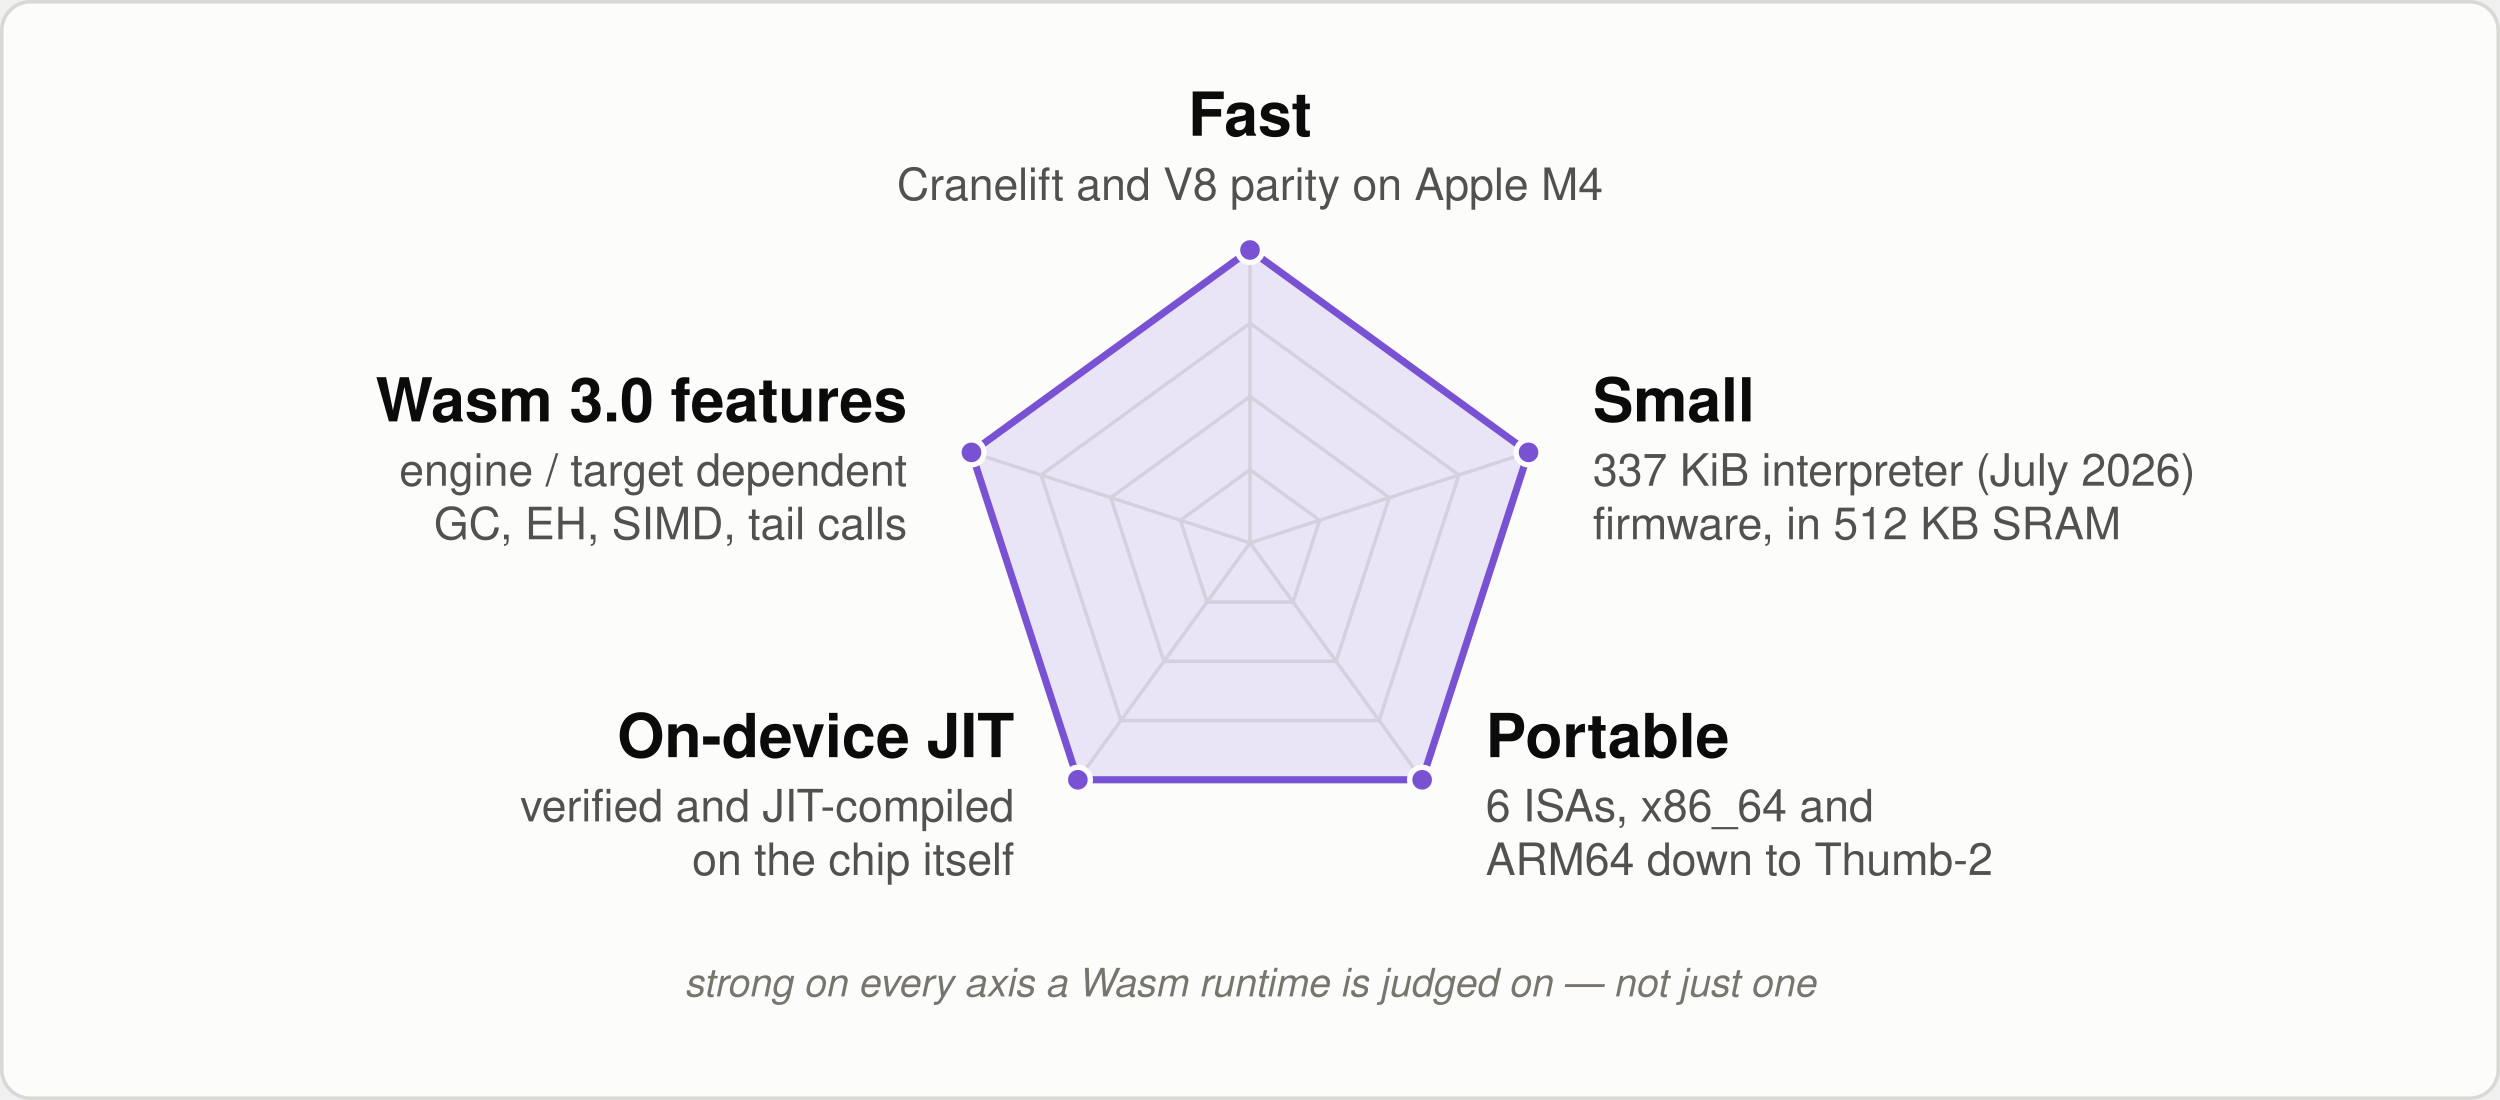
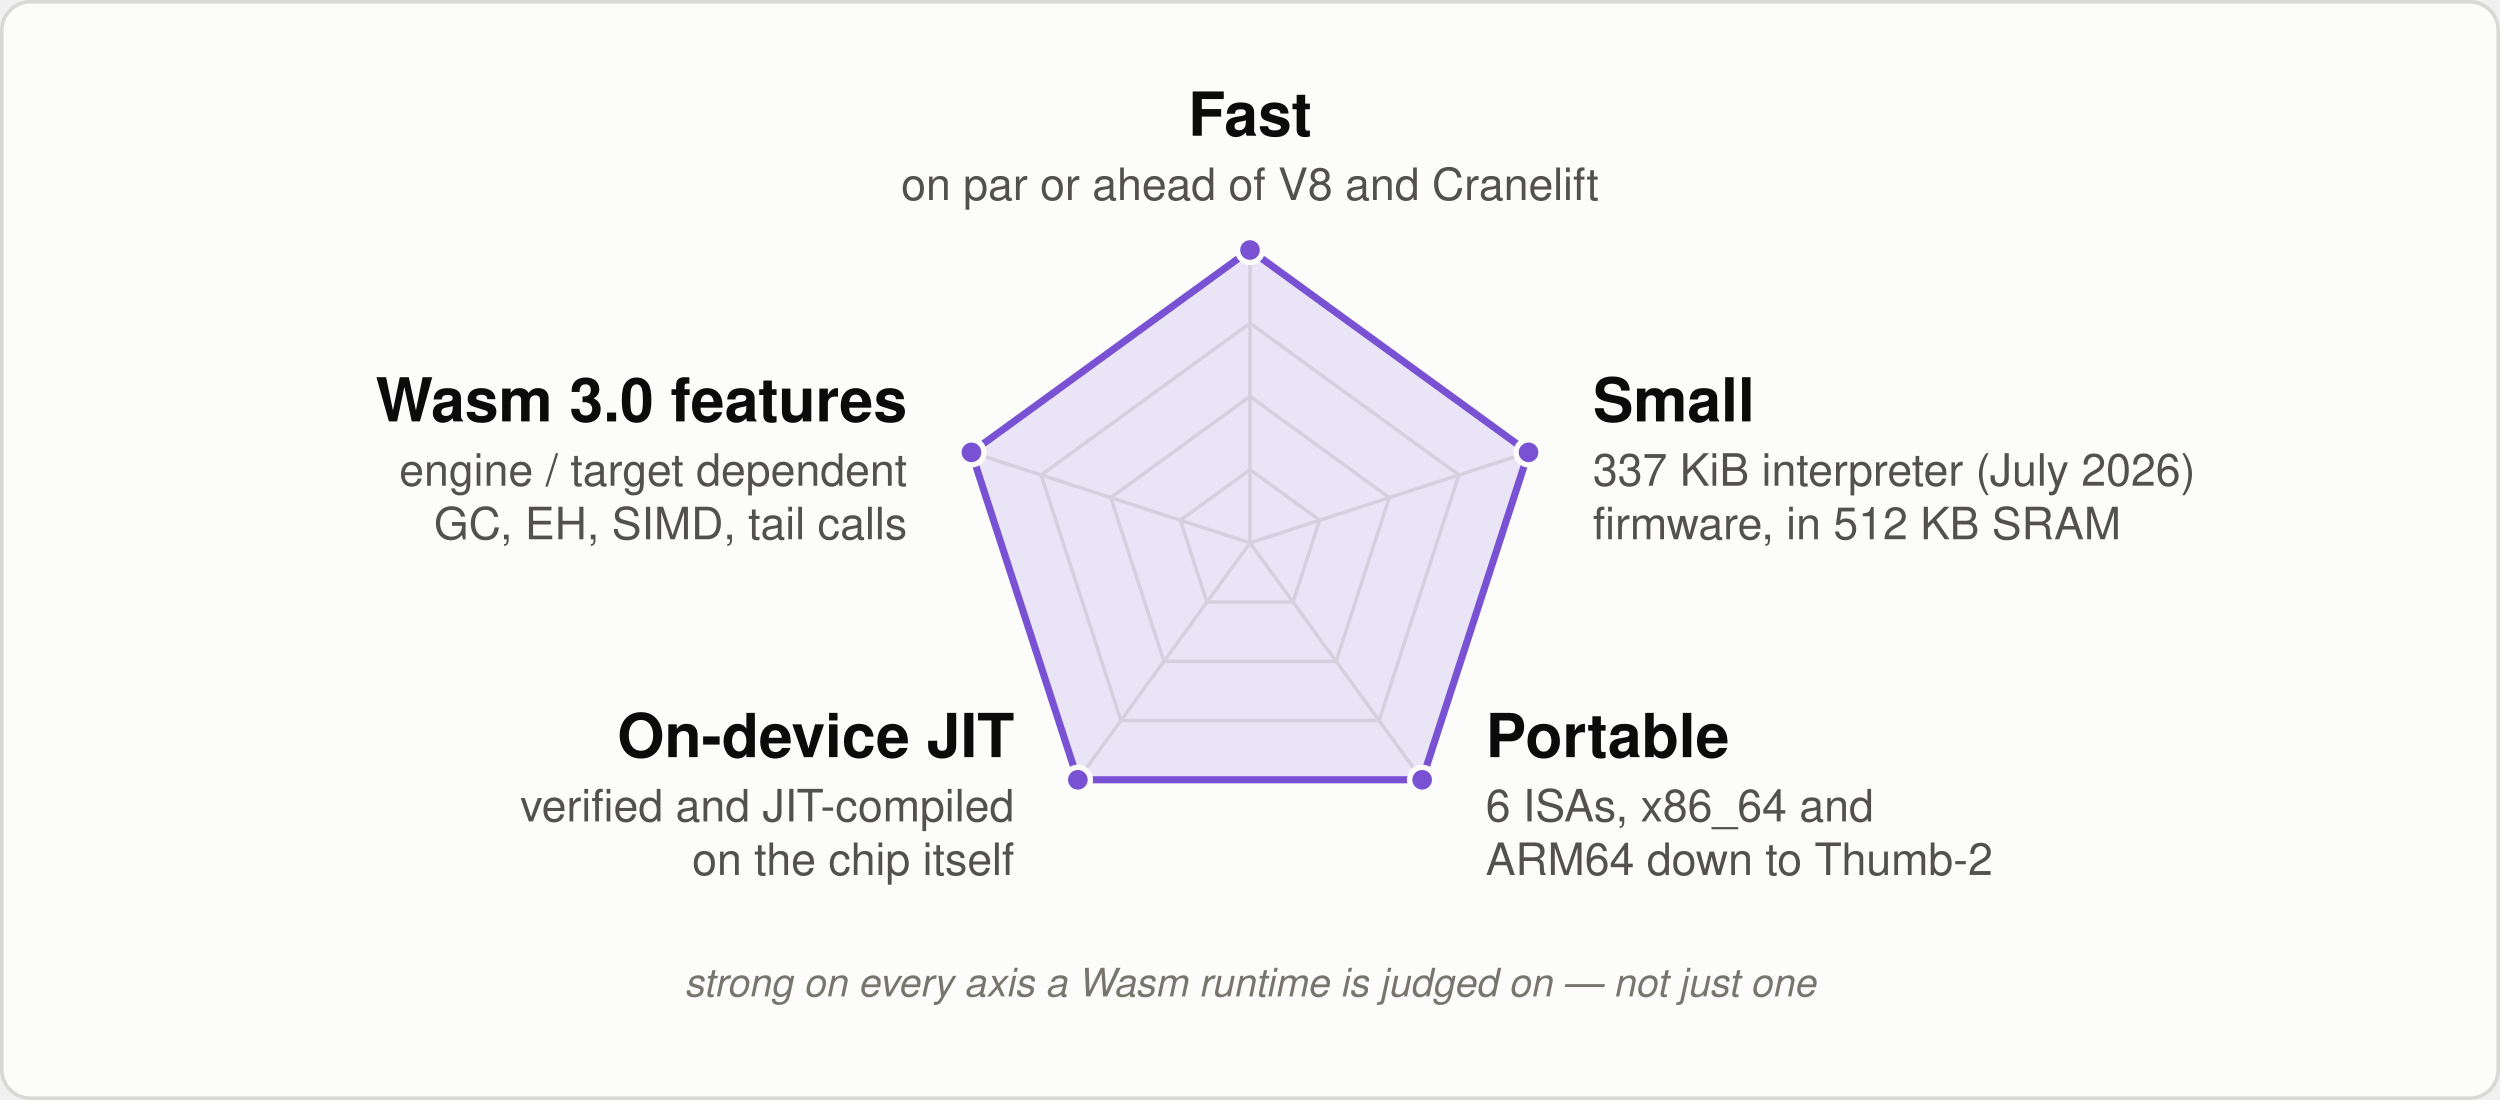
<svg xmlns="http://www.w3.org/2000/svg" role="img" viewBox="0 0 700 308" width="700" height="308">
  <style>
    text     { font-family: -apple-system, "Segoe UI", Helvetica, Arial, sans-serif; }
    .surface { fill: #fcfcfb; stroke: #d8d8d4; }
    .grid    { fill: none; stroke: #e4e4e0; stroke-width: 1; stroke-linejoin: round; }
    .area    { fill: #7952d4; fill-opacity: 0.13; stroke: #7952d4; stroke-width: 2; stroke-linejoin: round; }
    .knot    { fill: #7952d4; stroke: #fcfcfb; stroke-width: 1.5; }
    .name    { fill: #0b0b0b; font-size: 17px; font-weight: 600; }
    .fact    { fill: #52514e; font-size: 12.5px; }
    .note    { fill: #77756e; font-size: 11px; font-style: italic; }
    @media (prefers-color-scheme: dark) {
      .surface { fill: #1a1a19; stroke: #3a3a37; }
      .grid    { stroke: #3a3a37; }
      .area    { fill: #a78bfa; fill-opacity: 0.18; stroke: #a78bfa; }
      .knot    { fill: #a78bfa; stroke: #1a1a19; }
      .name    { fill: #ffffff; }
      .fact    { fill: #c3c2b7; }
      .note    { fill: #96958c; }
    }
  </style>
  <rect class="surface" x="0.5" y="0.5" width="699" height="307" rx="8" ry="8" stroke-width="1" />
  <polygon class="grid" points="350,131.5 369.50,145.67 362.05,168.58 337.95,168.58 330.50,145.67" />
  <polygon class="grid" points="350,111 388.99,139.33 374.10,185.17 325.90,185.17 311.01,139.33" />
  <polygon class="grid" points="350,90.5 408.49,133.00 386.15,201.75 313.85,201.75 291.51,133.00" />
  <line class="grid" x1="350" y1="152" x2="350" y2="70" />
  <line class="grid" x1="350" y1="152" x2="427.99" y2="126.66" />
  <line class="grid" x1="350" y1="152" x2="398.20" y2="218.34" />
  <line class="grid" x1="350" y1="152" x2="301.80" y2="218.34" />
  <line class="grid" x1="350" y1="152" x2="272.01" y2="126.66" />
  <polygon class="area" points="350,70 427.99,126.66 398.20,218.34 301.80,218.34 272.01,126.66" />
  <circle class="knot" cx="350" cy="70" r="3.5" />
  <circle class="knot" cx="427.99" cy="126.66" r="3.5" />
  <circle class="knot" cx="398.20" cy="218.34" r="3.5" />
  <circle class="knot" cx="301.80" cy="218.34" r="3.5" />
  <circle class="knot" cx="272.01" cy="126.66" r="3.5" />
  <text class="name" x="350" y="38" text-anchor="middle">Fast</text>
-   <text class="fact" x="350" y="56" text-anchor="middle">Cranelift and V8 parity on Apple M4</text>
+   <text class="fact" x="350" y="56" text-anchor="middle">on par or ahead of V8 and Cranelift</text>
  <text class="name" x="446" y="118">Small</text>
  <text class="fact" x="446" y="136">337 KiB interpreter (July 2026)</text>
  <text class="fact" x="446" y="151">firmware, in 512 KB SRAM</text>
  <text class="name" x="416" y="212">Portable</text>
  <text class="fact" x="416" y="230">6 ISAs, x86_64 and</text>
  <text class="fact" x="416" y="245">ARM64 down to Thumb-2</text>
  <text class="name" x="284" y="212" text-anchor="end">On-device JIT</text>
  <text class="fact" x="284" y="230" text-anchor="end">verified and JIT-compiled</text>
  <text class="fact" x="284" y="245" text-anchor="end">on the chip itself</text>
  <text class="name" x="254" y="118" text-anchor="end">Wasm 3.0 features</text>
  <text class="fact" x="254" y="136" text-anchor="end">engine / target dependent</text>
  <text class="fact" x="254" y="151" text-anchor="end">GC, EH, SIMD, tail calls</text>
  <text class="note" x="350" y="279" text-anchor="middle">strong on every axis a Wasm runtime is judged on — not just one</text>
</svg>
